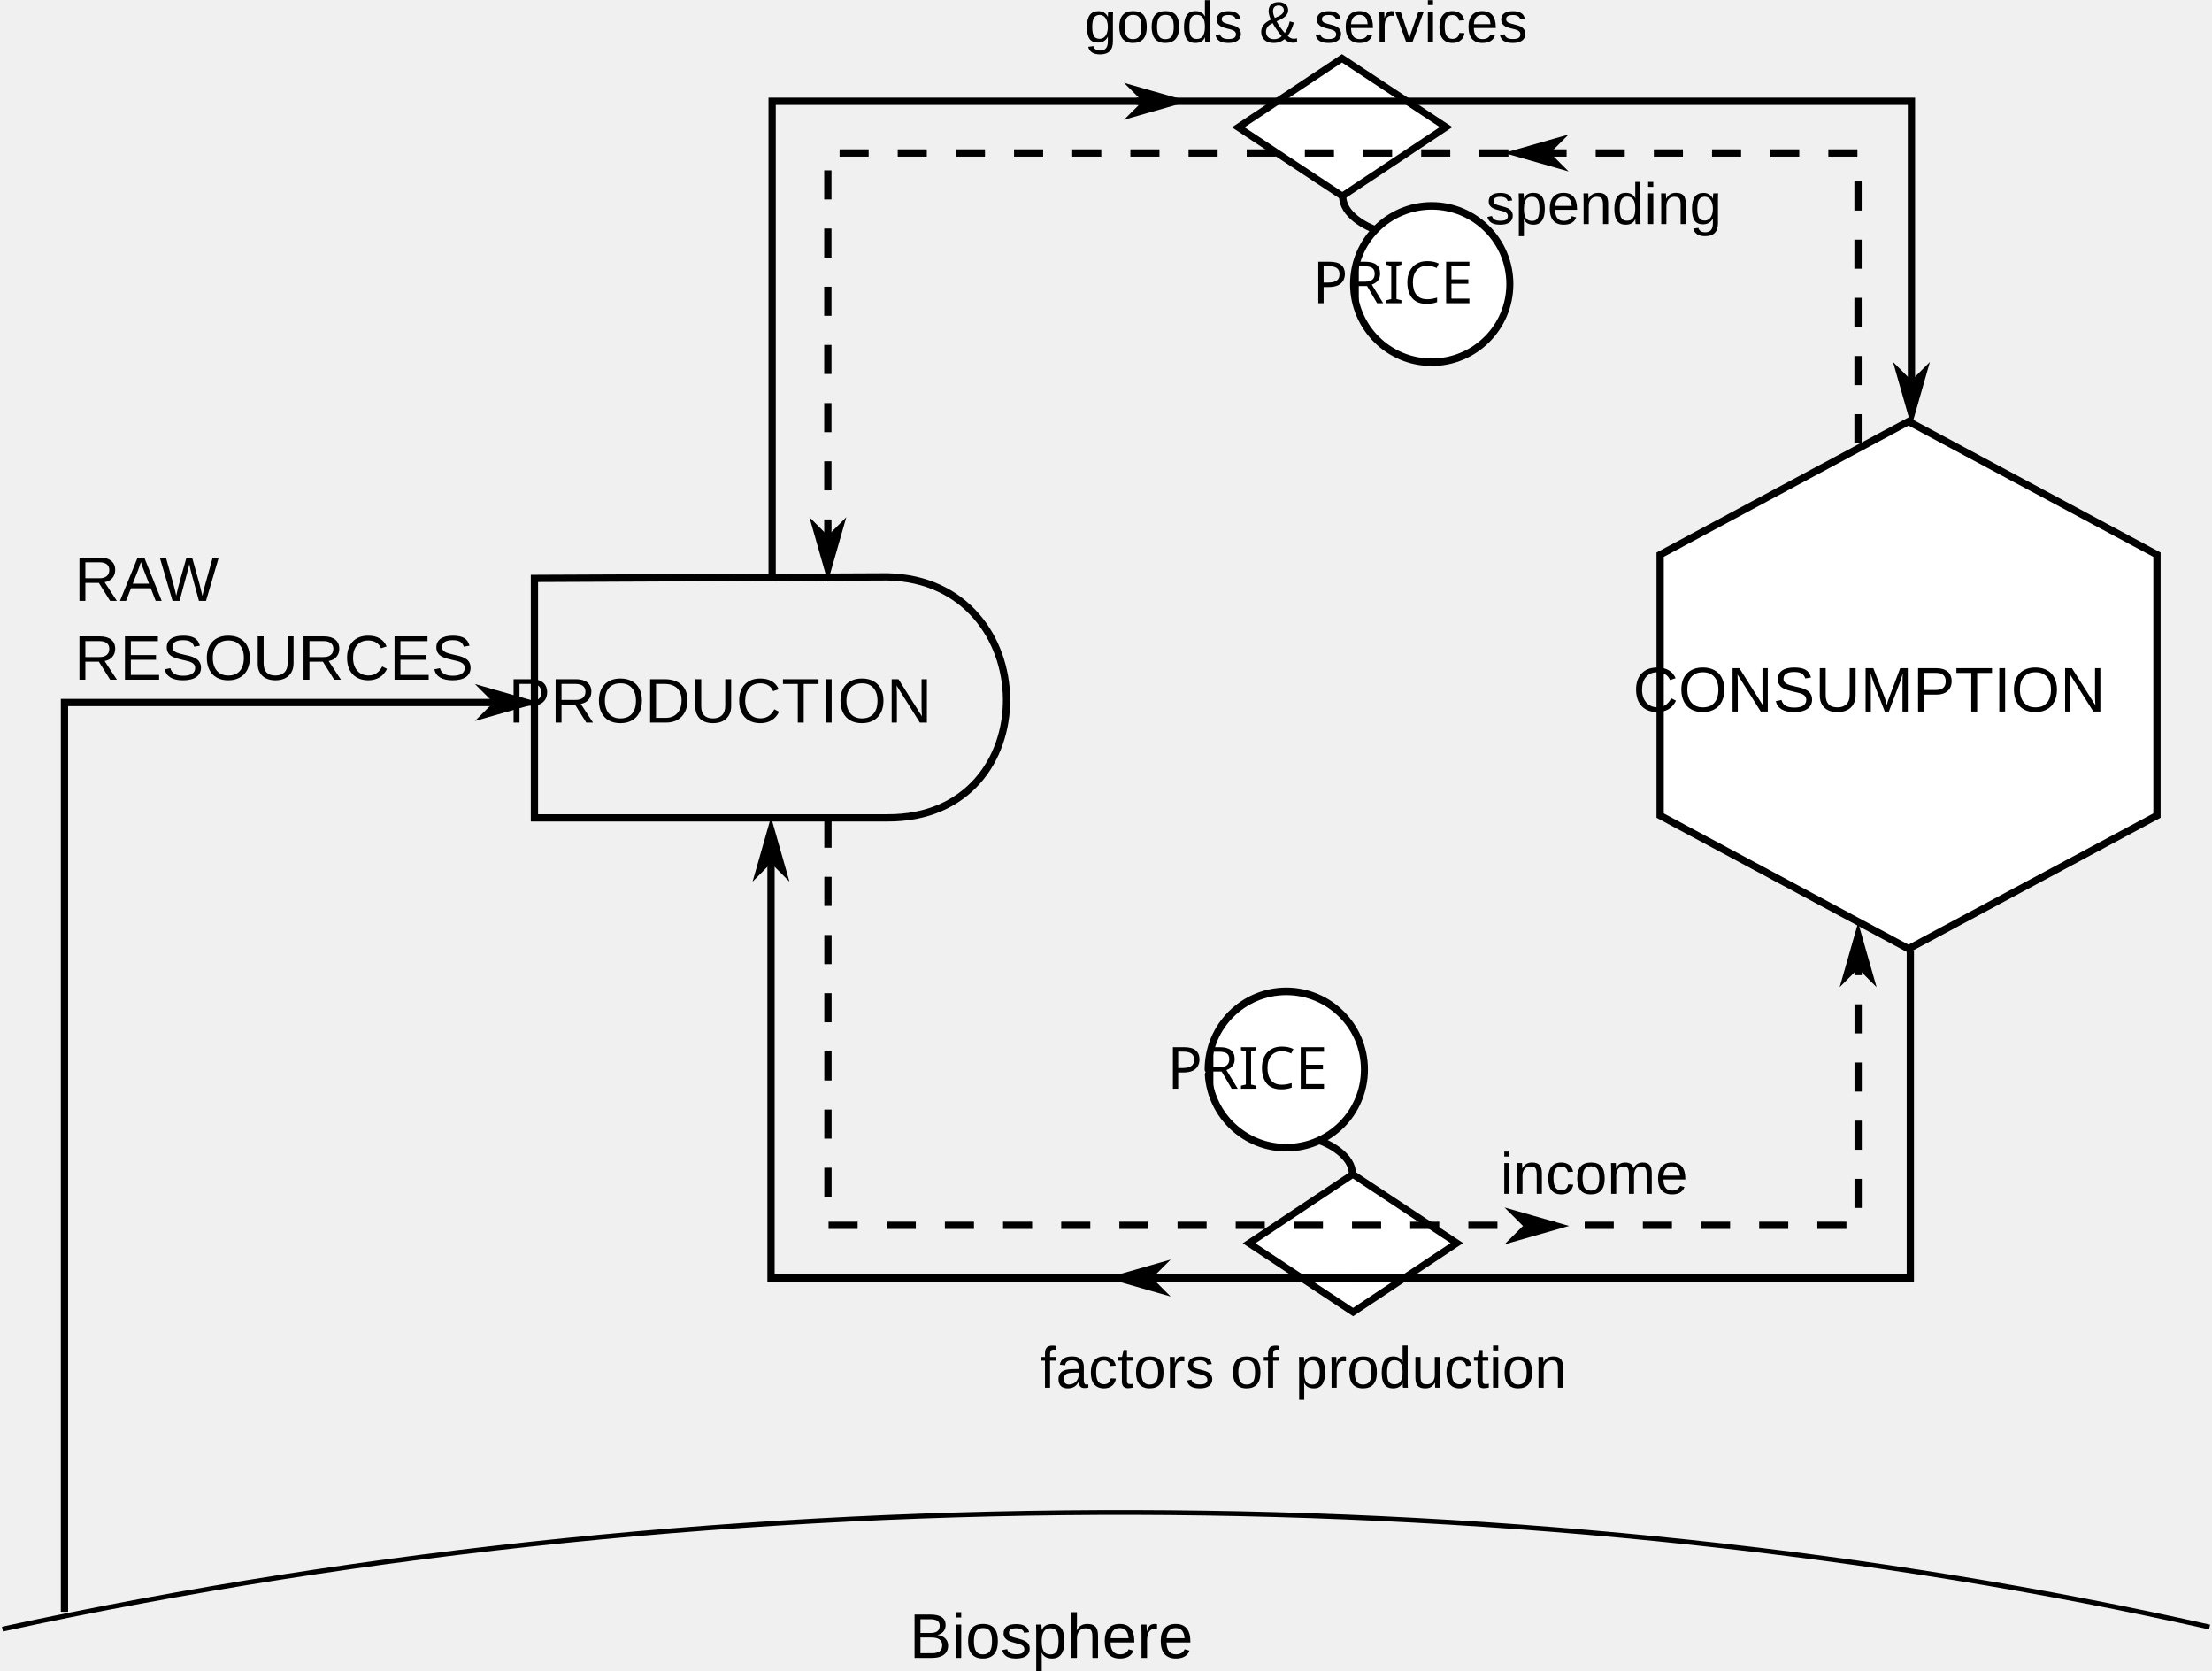
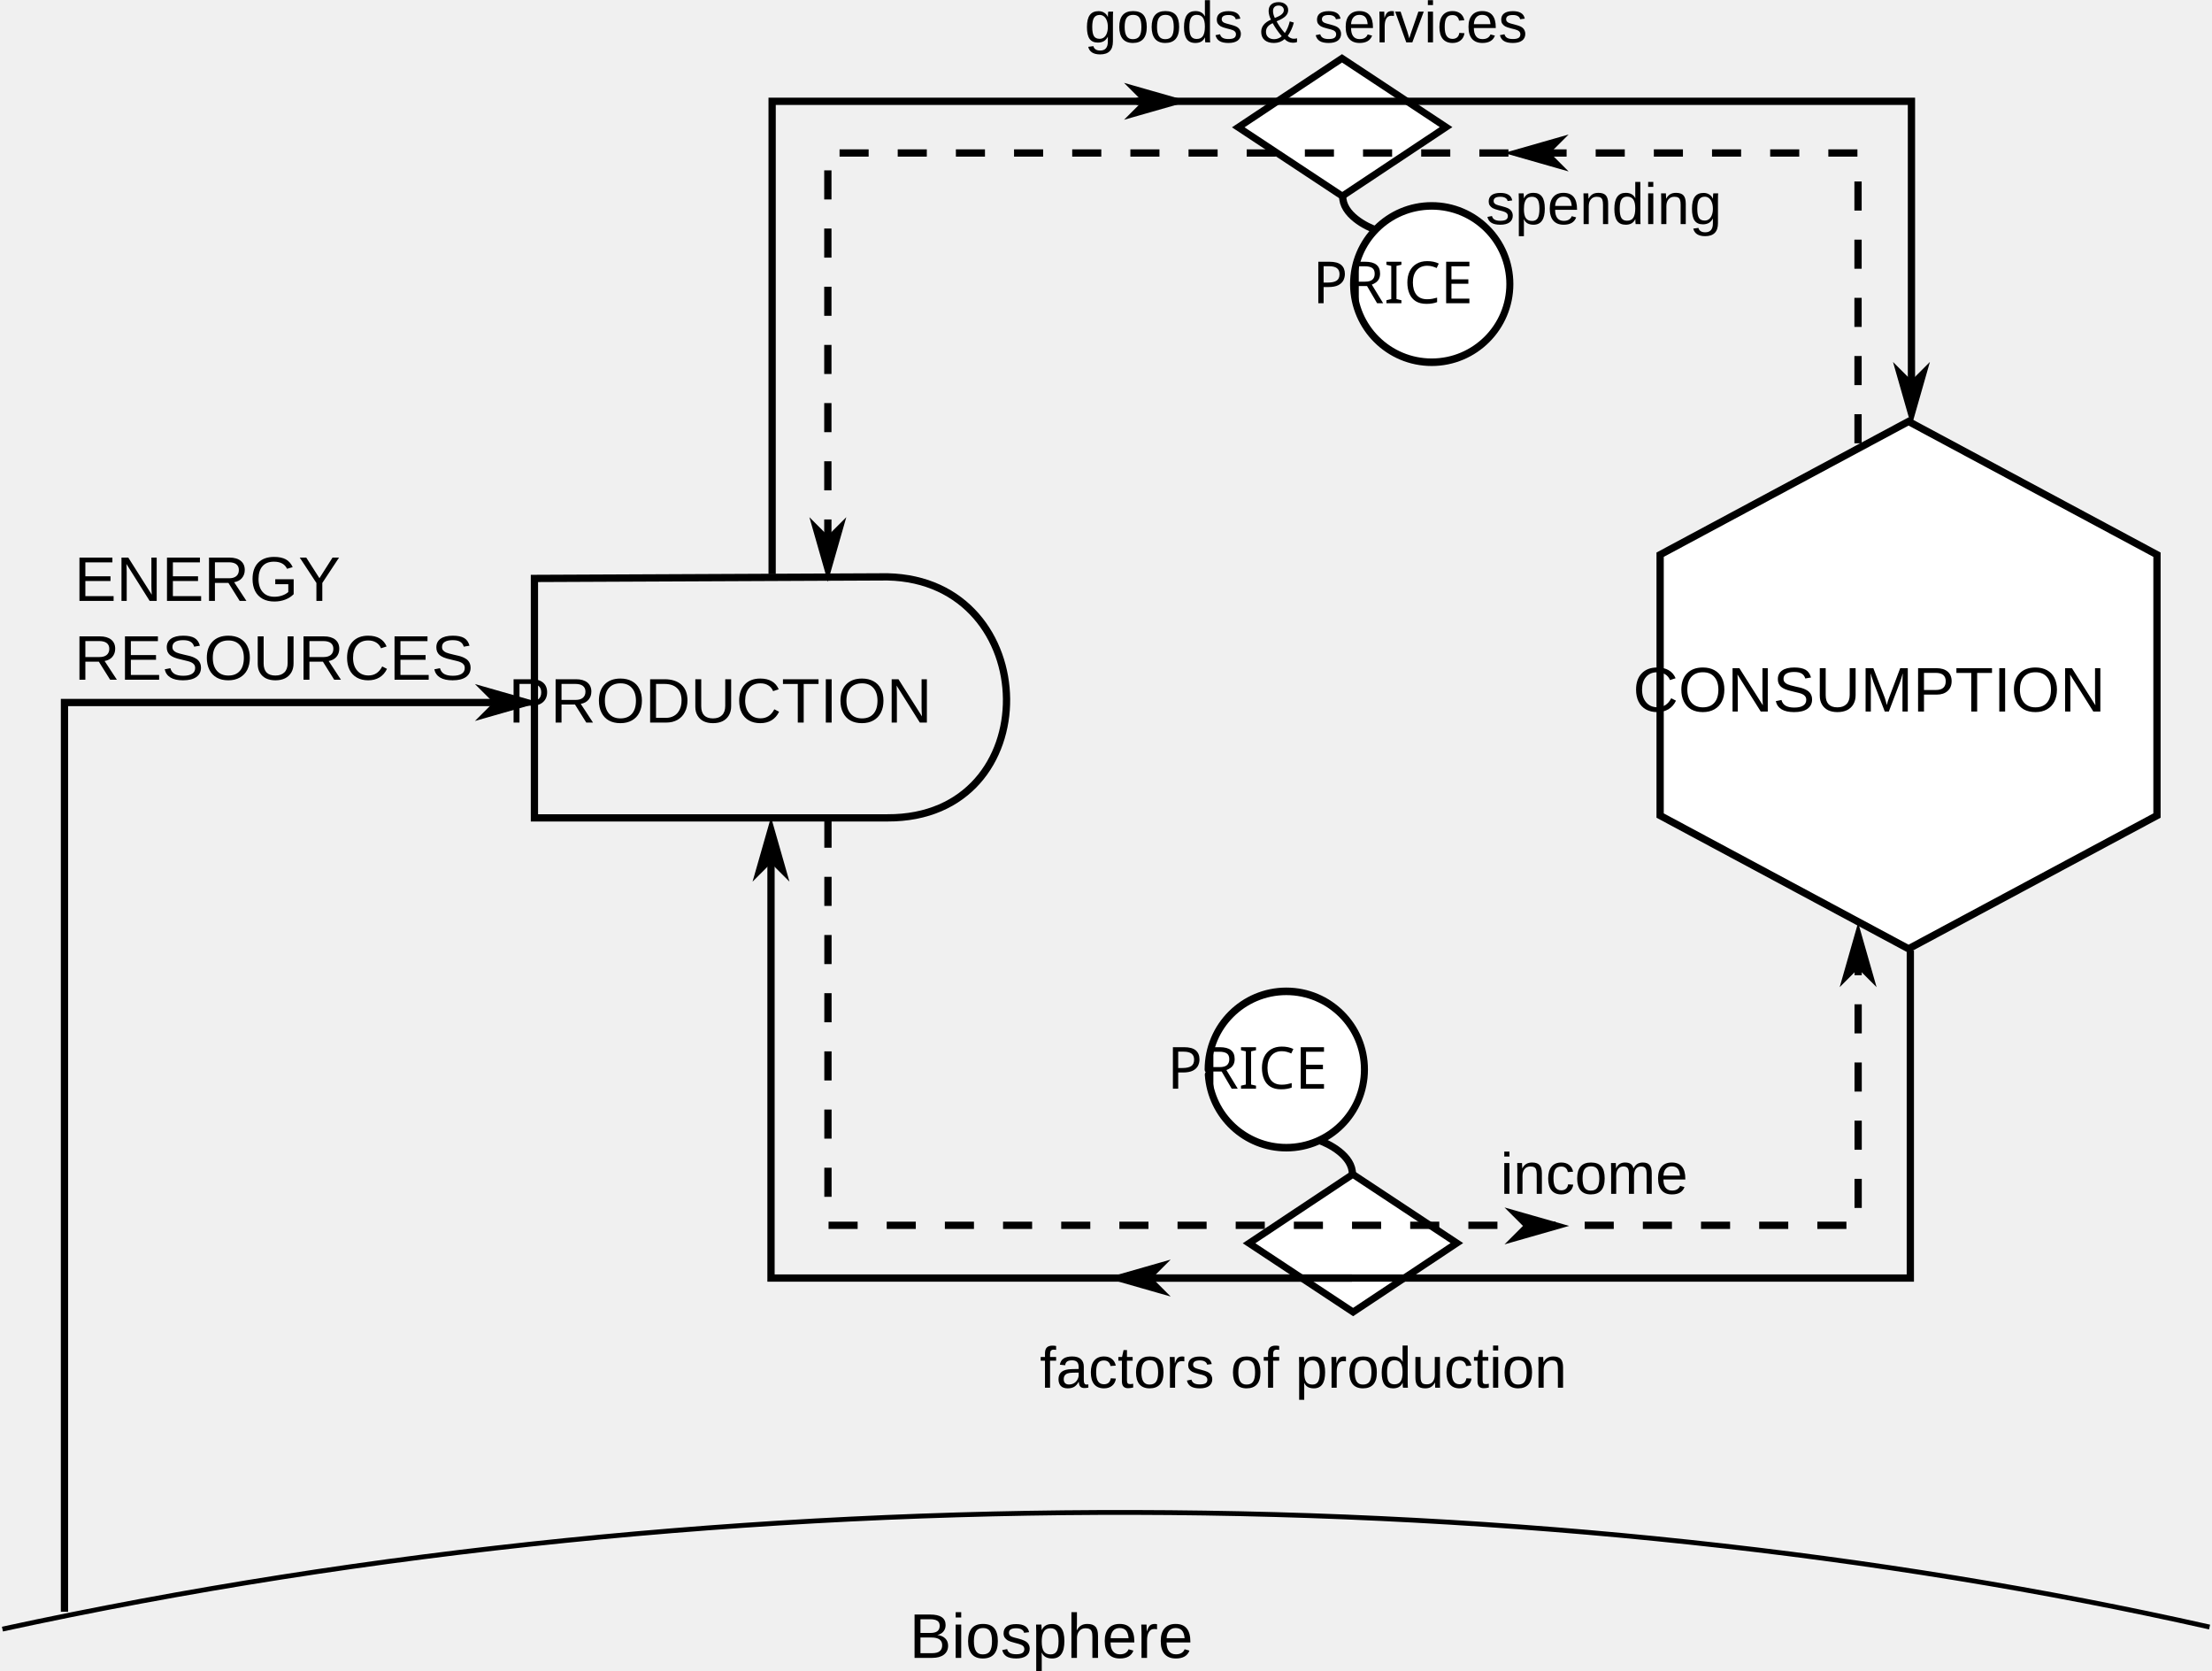
<svg xmlns="http://www.w3.org/2000/svg" width="456.366" height="344.521" id="svg3126" version="1.1">
  <defs id="defs3128">
    <marker orient="auto" refY="0" refX="0" id="Arrow2Sstart" style="overflow:visible">
      <path id="path5963" style="font-size:12px;fill-rule:evenodd;stroke-width:0.625;stroke-linejoin:round" d="M 8.719,4.034 -2.207,0.016 8.719,-4.002 c -1.745,2.372 -1.735,5.617 -6e-7,8.035 z" transform="matrix(0.3,0,0,0.3,-0.69,0)" />
    </marker>
    <marker orient="auto" refY="0" refX="0" id="Arrow1Lstart" style="overflow:visible">
      <path id="path5933" d="M 0,0 5,-5 -12.5,0 5,5 0,0 z" style="fill-rule:evenodd;stroke:#000000;stroke-width:1pt;marker-start:none" transform="matrix(0.8,0,0,0.8,10,0)" />
    </marker>
    <marker orient="auto" refY="0" refX="0" id="Arrow1Mstart" style="overflow:visible">
      <path id="path3143" d="M 0,0 5,-5 -12.5,0 5,5 0,0 z" style="fill-rule:evenodd;stroke:#000000;stroke-width:1pt;marker-start:none" transform="matrix(0.4,0,0,0.4,4,0)" />
    </marker>
    <marker orient="auto" refY="0" refX="0" id="Arrow2Mstart" style="overflow:visible">
      <path id="path3161" style="font-size:12px;fill-rule:evenodd;stroke-width:0.625;stroke-linejoin:round" d="M 8.719,4.034 -2.207,0.016 8.719,-4.002 c -1.745,2.372 -1.735,5.617 -6e-7,8.035 z" transform="scale(0.6,0.6)" />
    </marker>
    <marker orient="auto" refY="0" refX="0" id="marker3152" style="overflow:visible">
      <path id="path3154" style="font-size:12px;fill-rule:evenodd;stroke-width:0.625;stroke-linejoin:round" d="M 8.719,4.034 -2.207,0.016 8.719,-4.002 c -1.745,2.372 -1.735,5.617 -6e-7,8.035 z" transform="scale(0.6,0.6)" />
    </marker>
    <marker orient="auto" refY="0" refX="0" id="Arrow1Mstart-4" style="overflow:visible">
      <path id="path3143-0" d="M 0,0 5,-5 -12.5,0 5,5 0,0 z" style="fill-rule:evenodd;stroke:#000000;stroke-width:1pt;marker-start:none" transform="matrix(0.4,0,0,0.4,4,0)" />
    </marker>
    <marker orient="auto" refY="0" refX="0" id="Arrow2Mstart-9" style="overflow:visible">
      <path id="path3161-4" style="font-size:12px;fill-rule:evenodd;stroke-width:0.625;stroke-linejoin:round" d="M 8.719,4.034 -2.207,0.016 8.719,-4.002 c -1.745,2.372 -1.735,5.617 -6e-7,8.035 z" transform="scale(0.6,0.6)" />
    </marker>
    <marker orient="auto" refY="0" refX="0" id="marker3236" style="overflow:visible">
      <path id="path3238" d="M 0,0 5,-5 -12.5,0 5,5 0,0 z" style="fill-rule:evenodd;stroke:#000000;stroke-width:1pt;marker-start:none" transform="matrix(0.4,0,0,0.4,4,0)" />
    </marker>
    <marker orient="auto" refY="0" refX="0" id="Arrow2Mstart-8" style="overflow:visible">
      <path id="path3161-8" style="font-size:12px;fill-rule:evenodd;stroke-width:0.625;stroke-linejoin:round" d="M 8.719,4.034 -2.207,0.016 8.719,-4.002 c -1.745,2.372 -1.735,5.617 -6e-7,8.035 z" transform="scale(0.6,0.6)" />
    </marker>
    <marker orient="auto" refY="0" refX="0" id="Arrow1Mstart-2" style="overflow:visible">
      <path id="path3143-4" d="M 0,0 5,-5 -12.5,0 5,5 0,0 z" style="fill-rule:evenodd;stroke:#000000;stroke-width:1pt;marker-start:none" transform="matrix(0.4,0,0,0.4,4,0)" />
    </marker>
    <marker orient="auto" refY="0" refX="0" id="marker3330" style="overflow:visible">
      <path id="path3332" d="M 0,0 5,-5 -12.5,0 5,5 0,0 z" style="fill-rule:evenodd;stroke:#000000;stroke-width:1pt;marker-start:none" transform="matrix(0.4,0,0,0.4,4,0)" />
    </marker>
    <marker orient="auto" refY="0" refX="0" id="marker3334" style="overflow:visible">
      <path id="path3336" d="M 0,0 5,-5 -12.5,0 5,5 0,0 z" style="fill-rule:evenodd;stroke:#000000;stroke-width:1pt;marker-start:none" transform="matrix(0.4,0,0,0.4,4,0)" />
    </marker>
    <marker orient="auto" refY="0" refX="0" id="marker3338" style="overflow:visible">
      <path id="path3340" style="font-size:12px;fill-rule:evenodd;stroke-width:0.625;stroke-linejoin:round" d="M 8.719,4.034 -2.207,0.016 8.719,-4.002 c -1.745,2.372 -1.735,5.617 -6e-7,8.035 z" transform="scale(0.6,0.6)" />
    </marker>
    <marker orient="auto" refY="0" refX="0" id="marker3342" style="overflow:visible">
      <path id="path3344" style="font-size:12px;fill-rule:evenodd;stroke-width:0.625;stroke-linejoin:round" d="M 8.719,4.034 -2.207,0.016 8.719,-4.002 c -1.745,2.372 -1.735,5.617 -6e-7,8.035 z" transform="scale(0.6,0.6)" />
    </marker>
    <marker orient="auto" refY="0" refX="0" id="Arrow2Mstart-5" style="overflow:visible">
      <path id="path3161-5" style="font-size:12px;fill-rule:evenodd;stroke-width:0.625;stroke-linejoin:round" d="M 8.719,4.034 -2.207,0.016 8.719,-4.002 c -1.745,2.372 -1.735,5.617 -6e-7,8.035 z" transform="scale(0.6,0.6)" />
    </marker>
    <marker orient="auto" refY="0" refX="0" id="Arrow2Mstart-7" style="overflow:visible">
      <path id="path3161-6" style="font-size:12px;fill-rule:evenodd;stroke-width:0.625;stroke-linejoin:round" d="M 8.719,4.034 -2.207,0.016 8.719,-4.002 c -1.745,2.372 -1.735,5.617 -6e-7,8.035 z" transform="scale(0.6,0.6)" />
    </marker>
    <marker orient="auto" refY="0" refX="0" id="Arrow2Mstart-1" style="overflow:visible">
      <path id="path3161-68" style="font-size:12px;fill-rule:evenodd;stroke-width:0.625;stroke-linejoin:round" d="M 8.719,4.034 -2.207,0.016 8.719,-4.002 c -1.745,2.372 -1.735,5.617 -6e-7,8.035 z" transform="scale(0.6,0.6)" />
    </marker>
    <marker orient="auto" refY="0" refX="0" id="Arrow1Mstart-5" style="overflow:visible">
      <path id="path3143-7" d="M 0,0 5,-5 -12.5,0 5,5 0,0 z" style="fill-rule:evenodd;stroke:#000000;stroke-width:1pt;marker-start:none" transform="matrix(0.4,0,0,0.4,4,0)" />
    </marker>
    <marker orient="auto" refY="0" refX="0" id="marker3551" style="overflow:visible">
      <path id="path3553" d="M 0,0 5,-5 -12.5,0 5,5 0,0 z" style="fill-rule:evenodd;stroke:#000000;stroke-width:1pt;marker-start:none" transform="matrix(0.4,0,0,0.4,4,0)" />
    </marker>
    <marker orient="auto" refY="0" refX="0" id="Arrow2Mstart-6" style="overflow:visible">
      <path id="path3161-1" style="font-size:12px;fill-rule:evenodd;stroke-width:0.625;stroke-linejoin:round" d="M 8.719,4.034 -2.207,0.016 8.719,-4.002 c -1.745,2.372 -1.735,5.617 -6e-7,8.035 z" transform="scale(0.6,0.6)" />
    </marker>
    <marker orient="auto" refY="0" refX="0" id="Arrow1Mend" style="overflow:visible">
      <path id="path3158" d="M 0,0 5,-5 -12.5,0 5,5 0,0 z" style="fill-rule:evenodd;stroke:#000000;stroke-width:1pt;marker-start:none" transform="matrix(-0.4,0,0,-0.4,-4,0)" />
    </marker>
    <marker orient="auto" refY="0" refX="0" id="marker6319" style="overflow:visible">
      <path id="path6321" d="M 0,0 5,-5 -12.5,0 5,5 0,0 z" style="fill-rule:evenodd;stroke:#000000;stroke-width:1pt;marker-start:none" transform="matrix(-0.4,0,0,-0.4,-4,0)" />
    </marker>
    <marker orient="auto" refY="0" refX="0" id="marker6323" style="overflow:visible">
      <path id="path6325" d="M 0,0 5,-5 -12.5,0 5,5 0,0 z" style="fill-rule:evenodd;stroke:#000000;stroke-width:1pt;marker-start:none" transform="matrix(-0.4,0,0,-0.4,-4,0)" />
    </marker>
    <marker orient="auto" refY="0" refX="0" id="marker6327" style="overflow:visible">
      <path id="path6329" d="M 0,0 5,-5 -12.5,0 5,5 0,0 z" style="fill-rule:evenodd;stroke:#000000;stroke-width:1pt;marker-start:none" transform="matrix(-0.4,0,0,-0.4,-4,0)" />
    </marker>
    <marker orient="auto" refY="0" refX="0" id="marker6331" style="overflow:visible">
      <path id="path6333" d="M 0,0 5,-5 -12.5,0 5,5 0,0 z" style="fill-rule:evenodd;stroke:#000000;stroke-width:1pt;marker-start:none" transform="matrix(-0.4,0,0,-0.4,-4,0)" />
    </marker>
    <marker orient="auto" refY="0" refX="0" id="marker6335" style="overflow:visible">
      <path id="path6337" d="M 0,0 5,-5 -12.5,0 5,5 0,0 z" style="fill-rule:evenodd;stroke:#000000;stroke-width:1pt;marker-start:none" transform="matrix(-0.4,0,0,-0.4,-4,0)" />
    </marker>
    <marker orient="auto" refY="0" refX="0" id="marker6339" style="overflow:visible">
      <path id="path6341" d="M 0,0 5,-5 -12.5,0 5,5 0,0 z" style="fill-rule:evenodd;stroke:#000000;stroke-width:1pt;marker-start:none" transform="matrix(-0.4,0,0,-0.4,-4,0)" />
    </marker>
    <marker orient="auto" refY="0" refX="0" id="marker6343" style="overflow:visible">
      <path id="path6345" d="M 0,0 5,-5 -12.5,0 5,5 0,0 z" style="fill-rule:evenodd;stroke:#000000;stroke-width:1pt;marker-start:none" transform="matrix(-0.4,0,0,-0.4,-4,0)" />
    </marker>
    <marker orient="auto" refY="0" refX="0" id="Arrow1Mstart-9" style="overflow:visible">
      <path id="path3143-2" d="M 0,0 5,-5 -12.5,0 5,5 0,0 z" style="fill-rule:evenodd;stroke:#000000;stroke-width:1pt;marker-start:none" transform="matrix(0.4,0,0,0.4,4,0)" />
    </marker>
    <marker orient="auto" refY="0" refX="0" id="Arrow2Mstart-79" style="overflow:visible">
      <path id="path3161-54" style="font-size:12px;fill-rule:evenodd;stroke-width:0.625;stroke-linejoin:round" d="M 8.719,4.034 -2.207,0.016 8.719,-4.002 c -1.745,2.372 -1.735,5.617 -6e-7,8.035 z" transform="scale(0.6,0.6)" />
    </marker>
    <marker orient="auto" refY="0" refX="0" id="Arrow1Mstart-3" style="overflow:visible">
      <path id="path3143-8" d="M 0,0 5,-5 -12.5,0 5,5 0,0 z" style="fill-rule:evenodd;stroke:#000000;stroke-width:1pt;marker-start:none" transform="matrix(0.4,0,0,0.4,4,0)" />
    </marker>
    <marker orient="auto" refY="0" refX="0" id="Arrow2Mstart-74" style="overflow:visible">
      <path id="path3161-2" style="font-size:12px;fill-rule:evenodd;stroke-width:0.625;stroke-linejoin:round" d="M 8.719,4.034 -2.207,0.016 8.719,-4.002 c -1.745,2.372 -1.735,5.617 -6e-7,8.035 z" transform="scale(0.6,0.6)" />
    </marker>
    <marker orient="auto" refY="0" refX="0" id="marker6529" style="overflow:visible">
      <path id="path6531" style="font-size:12px;fill-rule:evenodd;stroke-width:0.625;stroke-linejoin:round" d="M 8.719,4.034 -2.207,0.016 8.719,-4.002 c -1.745,2.372 -1.735,5.617 -6e-7,8.035 z" transform="scale(0.6,0.6)" />
    </marker>
    <marker orient="auto" refY="0" refX="0" id="Arrow2Mstart-60" style="overflow:visible">
      <path id="path3161-24" style="font-size:12px;fill-rule:evenodd;stroke-width:0.625;stroke-linejoin:round" d="M 8.719,4.034 -2.207,0.016 8.719,-4.002 c -1.745,2.372 -1.735,5.617 -6e-7,8.035 z" transform="scale(0.6,0.6)" />
    </marker>
    <marker orient="auto" refY="0" refX="0" id="Arrow1Mstart-20" style="overflow:visible">
      <path id="path3143-01" d="M 0,0 5,-5 -12.5,0 5,5 0,0 z" style="fill-rule:evenodd;stroke:#000000;stroke-width:1pt;marker-start:none" transform="matrix(0.4,0,0,0.4,4,0)" />
    </marker>
    <marker orient="auto" refY="0" refX="0" id="Arrow2Mstart-71" style="overflow:visible">
      <path id="path3161-7" style="font-size:12px;fill-rule:evenodd;stroke-width:0.625;stroke-linejoin:round" d="M 8.719,4.034 -2.207,0.016 8.719,-4.002 c -1.745,2.372 -1.735,5.617 -6e-7,8.035 z" transform="scale(0.6,0.6)" />
    </marker>
    <marker orient="auto" refY="0" refX="0" id="marker7010" style="overflow:visible">
      <path id="path7012" style="font-size:12px;fill-rule:evenodd;stroke-width:0.625;stroke-linejoin:round" d="M 8.719,4.034 -2.207,0.016 8.719,-4.002 c -1.745,2.372 -1.735,5.617 -6e-7,8.035 z" transform="scale(0.6,0.6)" />
    </marker>
    <marker orient="auto" refY="0" refX="0" id="Arrow1Mstart-6" style="overflow:visible">
      <path id="path3143-03" d="M 0,0 5,-5 -12.5,0 5,5 0,0 z" style="fill-rule:evenodd;stroke:#000000;stroke-width:1pt;marker-start:none" transform="matrix(0.4,0,0,0.4,4,0)" />
    </marker>
    <marker orient="auto" refY="0" refX="0" id="Arrow2Mstart-80" style="overflow:visible">
      <path id="path3161-12" style="font-size:12px;fill-rule:evenodd;stroke-width:0.625;stroke-linejoin:round" d="M 8.719,4.034 -2.207,0.016 8.719,-4.002 c -1.745,2.372 -1.735,5.617 -6e-7,8.035 z" transform="scale(0.6,0.6)" />
    </marker>
    <marker orient="auto" refY="0" refX="0" id="Arrow1Mstart-1" style="overflow:visible">
      <path id="path3143-20" d="M 0,0 5,-5 -12.5,0 5,5 0,0 z" style="fill-rule:evenodd;stroke:#000000;stroke-width:1pt;marker-start:none" transform="matrix(0.4,0,0,0.4,4,0)" />
    </marker>
    <marker orient="auto" refY="0" refX="0" id="Arrow2Mstart-16" style="overflow:visible">
      <path id="path3161-40" style="font-size:12px;fill-rule:evenodd;stroke-width:0.625;stroke-linejoin:round" d="M 8.719,4.034 -2.207,0.016 8.719,-4.002 c -1.745,2.372 -1.735,5.617 -6e-7,8.035 z" transform="scale(0.6,0.6)" />
    </marker>
    <marker orient="auto" refY="0" refX="0" id="Arrow2Mstart-3" style="overflow:visible">
      <path id="path3161-9" style="font-size:12px;fill-rule:evenodd;stroke-width:0.625;stroke-linejoin:round" d="M 8.719,4.034 -2.207,0.016 8.719,-4.002 c -1.745,2.372 -1.735,5.617 -6e-7,8.035 z" transform="scale(0.6,0.6)" />
    </marker>
    <marker orient="auto" refY="0" refX="0" id="marker7189" style="overflow:visible">
      <path id="path7191" style="font-size:12px;fill-rule:evenodd;stroke-width:0.625;stroke-linejoin:round" d="M 8.719,4.034 -2.207,0.016 8.719,-4.002 c -1.745,2.372 -1.735,5.617 -6e-7,8.035 z" transform="scale(0.6,0.6)" />
    </marker>
    <marker orient="auto" refY="0" refX="0" id="Arrow2Mstart-37" style="overflow:visible">
      <path id="path3161-10" style="font-size:12px;fill-rule:evenodd;stroke-width:0.625;stroke-linejoin:round" d="M 8.719,4.034 -2.207,0.016 8.719,-4.002 c -1.745,2.372 -1.735,5.617 -6e-7,8.035 z" transform="scale(0.6,0.6)" />
    </marker>
    <marker orient="auto" refY="0" refX="0" id="marker7265" style="overflow:visible">
      <path id="path7267" style="font-size:12px;fill-rule:evenodd;stroke-width:0.625;stroke-linejoin:round" d="M 8.719,4.034 -2.207,0.016 8.719,-4.002 c -1.745,2.372 -1.735,5.617 -6e-7,8.035 z" transform="scale(0.6,0.6)" />
    </marker>
    <marker orient="auto" refY="0" refX="0" id="Arrow1Mstart-7" style="overflow:visible">
      <path id="path3143-3" d="M 0,0 5,-5 -12.5,0 5,5 0,0 z" style="fill-rule:evenodd;stroke:#000000;stroke-width:1pt;marker-start:none" transform="matrix(0.4,0,0,0.4,4,0)" />
    </marker>
    <marker orient="auto" refY="0" refX="0" id="marker7271" style="overflow:visible">
      <path id="path7273" style="font-size:12px;fill-rule:evenodd;stroke-width:0.625;stroke-linejoin:round" d="M 8.719,4.034 -2.207,0.016 8.719,-4.002 c -1.745,2.372 -1.735,5.617 -6e-7,8.035 z" transform="scale(0.6,0.6)" />
    </marker>
    <marker orient="auto" refY="0" refX="0" id="Arrow1Mstart-33" style="overflow:visible">
      <path id="path3143-37" d="M 0,0 5,-5 -12.5,0 5,5 0,0 z" style="fill-rule:evenodd;stroke:#000000;stroke-width:1pt;marker-start:none" transform="matrix(0.4,0,0,0.4,4,0)" />
    </marker>
  </defs>
  <g id="layer1" transform="translate(41.39201,-333.6959)">
    <path id="path4742" d="m 301.115,501.906 0,-53.803 51.254,-27.48 51.254,27.48 0,53.803 -51.254,27.48 -51.254,-27.48 z" style="fill:#ffffff;fill-opacity:1;fill-rule:evenodd;stroke:#000000;stroke-width:1.5;stroke-linecap:butt;stroke-linejoin:miter;stroke-opacity:1" />
    <path style="fill:#ffffff;fill-opacity:1;stroke:#000000;stroke-width:7.692;stroke-linecap:round;stroke-miterlimit:4;stroke-opacity:1;stroke-dasharray:none;stroke-dashoffset:0" id="path4768-0-3" d="m 571.604,699.857 -89.362,89.612 -89.612,-89.362 89.362,-89.612 z" transform="matrix(-0.2395535,0,0,-0.1587508,351.006,471.0575)" />
    <path transform="matrix(-0.6642378,0,0,-0.7134406,715.4462,769.2638)" style="fill:#ffffff;fill-opacity:1;stroke:#000000;stroke-width:2.179;stroke-linecap:round;stroke-miterlimit:4;stroke-opacity:1;stroke-dasharray:none;stroke-dashoffset:0" id="path5741-1-4" d="m 718.99,528.395 c 0,12.481 -10.867,22.599 -24.273,22.599 -13.406,0 -24.273,-10.118 -24.273,-22.599 0,-12.481 10.867,-22.599 24.273,-22.599 13.308,0 24.134,9.976 24.272,22.365" />
    <text xml:space="preserve" style="font-size:12px;font-style:normal;font-weight:bold;text-align:center;text-anchor:middle;fill:#000000;fill-opacity:1;stroke:none;font-family:Calibri" x="253.763" y="396.243" id="text6712-3-6">
      <tspan id="tspan6714-8-0" x="253.763" y="396.243" style="font-size:12px;font-weight:normal">PRICE</tspan>
    </text>
    <path d="m 718.99,528.395 c 0,12.481 -10.867,22.599 -24.273,22.599 -13.406,0 -24.273,-10.118 -24.273,-22.599 0,-12.481 10.867,-22.599 24.273,-22.599 12.781,0 23.373,9.228 24.22,21.102" id="path3263" style="fill:#ffffff;fill-opacity:1;stroke:#000000;stroke-width:2.179;stroke-linecap:round;stroke-miterlimit:4;stroke-opacity:1;stroke-dasharray:none;stroke-dashoffset:0" transform="matrix(-0.6642378,0,0,-0.7134406,685.4462,931.2638)" />
    <text id="text3265" y="558.243" x="223.763" style="font-size:12px;font-style:normal;font-weight:bold;text-align:center;text-anchor:middle;fill:#000000;fill-opacity:1;stroke:none;font-family:Calibri" xml:space="preserve">
      <tspan style="font-size:12px;font-weight:normal" y="558.243" x="223.763" id="tspan3267">PRICE</tspan>
    </text>
    <path style="fill:none;stroke:#000000;stroke-width:1.5;stroke-linecap:butt;stroke-linejoin:miter;stroke-opacity:1" d="m 242.745,381.208 c -2.228,-0.701 -7.236,-3.281 -7.114,-7.115" id="path6721-9-6" />
    <path style="fill:#ffffff;fill-opacity:1;stroke:#000000;stroke-width:7.692;stroke-linecap:round;stroke-miterlimit:4;stroke-opacity:1;stroke-dasharray:none;stroke-dashoffset:0" id="path4768-0" d="m 571.604,699.857 -89.362,89.612 -89.612,-89.362 89.362,-89.612 z" transform="matrix(0.2395535,0,0,0.1587508,122.2484,478.9786)" />
    <path style="fill:none;stroke:#000000;stroke-width:1.5;stroke-linecap:butt;stroke-linejoin:miter;stroke-opacity:1" d="m 230.51,568.828 c 2.228,0.701 7.236,3.281 7.114,7.115" id="path6721-9" />
    <text id="text2168" y="482.727" x="116.231" style="font-size:13px;font-style:normal;font-weight:bold;text-align:center;text-anchor:middle;fill:#000000;fill-opacity:1;stroke:none;font-family:Arial" xml:space="preserve">
      <tspan style="font-size:13px;font-weight:normal" y="482.727" x="116.231" id="tspan2170">PRODUCTION</tspan>
    </text>
    <path id="path2172" d="m 117.909,452.128 0,-97.537 235.058,0 0,64.129" style="fill:none;stroke:#000000;stroke-width:1.5;stroke-linecap:butt;stroke-linejoin:miter;stroke-miterlimit:4;stroke-opacity:1;stroke-dasharray:none;marker-mid:none;marker-end:url(#Arrow1Mend)" />
    <path id="path3346" d="m 193.11,354.591 0,0 7.776,0" style="fill:none;stroke:#000000;stroke-width:1.5;stroke-linecap:butt;stroke-linejoin:miter;stroke-opacity:1;marker-end:url(#Arrow1Mend)" />
    <path id="path3354" d="m 352.735,529.76 0,67.537 -235.058,0 0,-92.129" style="fill:none;stroke:#000000;stroke-width:1.5;stroke-linecap:butt;stroke-linejoin:miter;stroke-miterlimit:4;stroke-opacity:1;stroke-dasharray:none;marker-mid:none;marker-end:url(#Arrow1Mend)" />
    <path id="path3356" d="m 237.534,597.297 0,0 -47.776,0" style="fill:none;stroke:#000000;stroke-width:1.5;stroke-linecap:butt;stroke-linejoin:miter;stroke-opacity:1;marker-end:url(#Arrow1Mend)" />
    <path id="path3360" d="m 341.945,425.125 0,-59.876 -212.541,0 0,85.49" style="fill:none;stroke:#000000;stroke-width:1.5;stroke-linecap:butt;stroke-linejoin:miter;stroke-miterlimit:4;stroke-opacity:1;stroke-dasharray:6, 6;stroke-dashoffset:0;marker-mid:none;marker-end:url(#Arrow1Mend)" />
    <path id="path3362" d="m 277.304,365.249 0,0 -5.443,0" style="fill:none;stroke:#000000;stroke-width:1.5;stroke-linecap:butt;stroke-linejoin:miter;stroke-opacity:1;marker-end:url(#Arrow1Mend)" />
    <path id="path5306" d="m 129.426,502.542 0,83.876 212.541,0 0,-59.49" style="fill:none;stroke:#000000;stroke-width:1.5;stroke-linecap:butt;stroke-linejoin:miter;stroke-miterlimit:4;stroke-opacity:1;stroke-dasharray:6, 6;stroke-dashoffset:0;marker-mid:none;marker-end:url(#Arrow1Mend)" />
    <path id="path5308" d="m 273.939,586.542 0,0 5.443,0" style="fill:none;stroke:#000000;stroke-width:1.5;stroke-linecap:butt;stroke-linejoin:miter;stroke-opacity:1;marker-end:url(#Arrow1Mend)" />
    <text id="text5310" y="619.921" x="240.008" style="font-size:18px;font-style:normal;font-weight:bold;text-align:center;text-anchor:middle;fill:#000000;fill-opacity:1;stroke:none;font-family:Arial" xml:space="preserve">
      <tspan style="font-size:12px;font-weight:normal" y="619.921" x="240.008" id="tspan5312">factors of production</tspan>
    </text>
    <text id="text5314" y="342.432" x="236.384" style="font-size:12px;font-style:normal;font-weight:bold;text-align:center;text-anchor:middle;fill:#000000;fill-opacity:1;stroke:none;font-family:Arial" xml:space="preserve">
      <tspan style="font-weight:normal" y="342.432" x="236.384" id="tspan5316">goods &amp; services</tspan>
    </text>
    <text id="text2168-2" y="480.446" x="352.582" style="font-size:12px;font-style:normal;font-weight:bold;text-align:center;text-anchor:middle;fill:#000000;fill-opacity:1;stroke:none;font-family:Arial" xml:space="preserve">
      <tspan style="font-size:13px;font-weight:normal" y="480.446" x="352.582" id="tspan2170-8">CONSUMPTION</tspan>
    </text>
    <path style="fill:none;stroke:#000000;stroke-width:1.5;stroke-linecap:butt;stroke-linejoin:miter;stroke-opacity:1" d="m 68.867,453 0,49.383 72.82,0 c 33.245,0.17 32.309,-49.043 0,-49.709 l -72.82,0.326 z" id="path4601-9" />
    <path style="fill:none;stroke:#000000;stroke-width:1.5;stroke-linecap:butt;stroke-linejoin:miter;stroke-miterlimit:4;stroke-opacity:1;stroke-dasharray:none;marker-mid:none;marker-end:url(#Arrow1Mend)" d="m -28.091,666.128 0,-187.537 95.058,0" id="path4224" />
    <text xml:space="preserve" style="font-size:13px;font-style:normal;font-weight:bold;text-align:start;text-anchor:start;fill:#000000;fill-opacity:1;stroke:none;font-family:Arial" x="-26.061" y="457.634" id="text4226">
-       <tspan id="tspan4228" x="-26.061" y="457.634" style="font-size:13px;font-weight:normal;text-align:start;text-anchor:start">RAW</tspan>
+       <tspan id="tspan4228" x="-26.061" y="457.634" style="font-size:13px;font-weight:normal;text-align:start;text-anchor:start">ENERGY</tspan>
      <tspan x="-26.061" y="473.884" style="font-size:13px;font-weight:normal;text-align:start;text-anchor:start" id="tspan4230">RESOURCES</tspan>
    </text>
    <path style="fill:none;stroke:#000000;stroke-width:1px;stroke-linecap:butt;stroke-linejoin:miter;stroke-opacity:1" d="m -40.892,669.701 c 151.955,-32.924 319.027,-31.093 455.366,-0.425" id="path3146" />
    <text xml:space="preserve" style="font-size:18px;font-style:normal;font-weight:bold;text-align:center;text-anchor:middle;fill:#000000;fill-opacity:1;stroke:none;font-family:Arial" x="300.008" y="579.921" id="text3148">
      <tspan id="tspan3150" x="300.008" y="579.921" style="font-size:12px;font-weight:normal">income</tspan>
    </text>
    <text id="text3152" y="379.921" x="302.008" style="font-size:18px;font-style:normal;font-weight:bold;text-align:center;text-anchor:middle;fill:#000000;fill-opacity:1;stroke:none;font-family:Arial" xml:space="preserve">
      <tspan style="font-size:12px;font-weight:normal" y="379.921" x="302.008" id="tspan3154">spending</tspan>
    </text>
    <text id="text3156" y="675.634" x="184.533" style="font-size:13px;font-style:normal;font-weight:bold;text-align:start;text-anchor:start;fill:#000000;fill-opacity:1;stroke:none;font-family:Arial" xml:space="preserve">
      <tspan id="tspan3160" style="font-size:13px;font-weight:normal;text-align:center;text-anchor:middle" y="675.634" x="184.533">Biosphere</tspan>
    </text>
  </g>
</svg>
